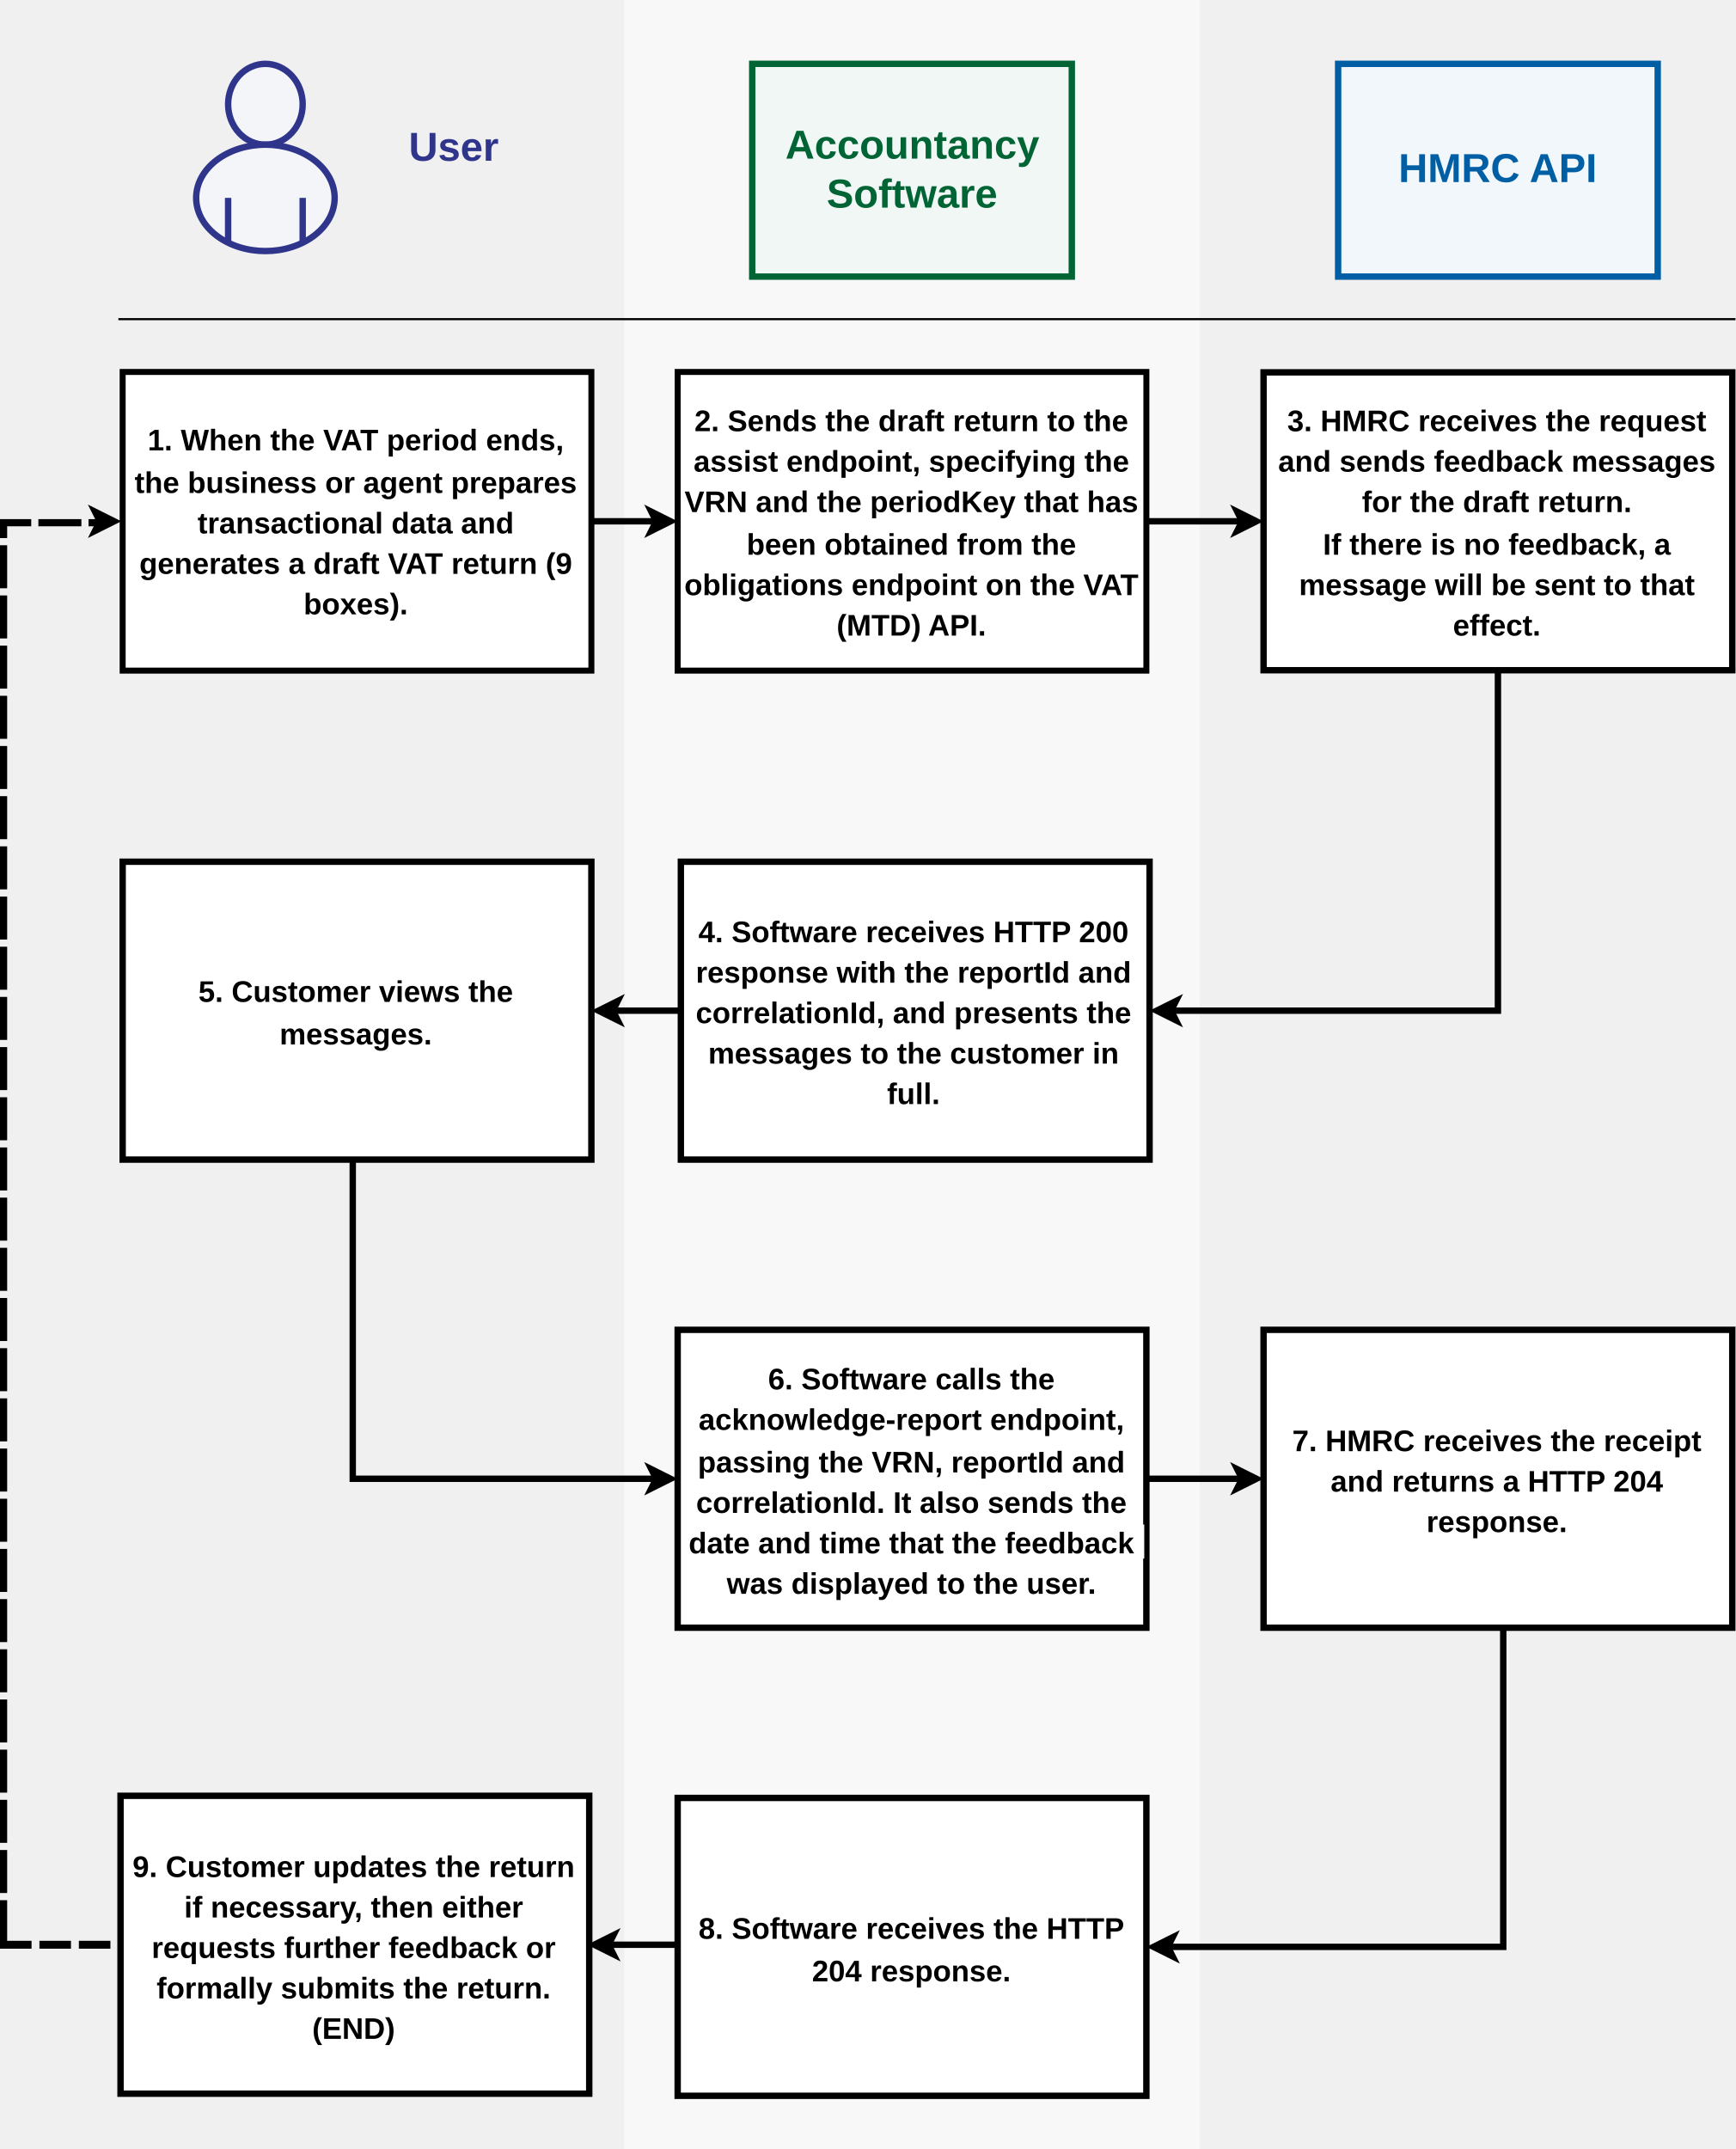
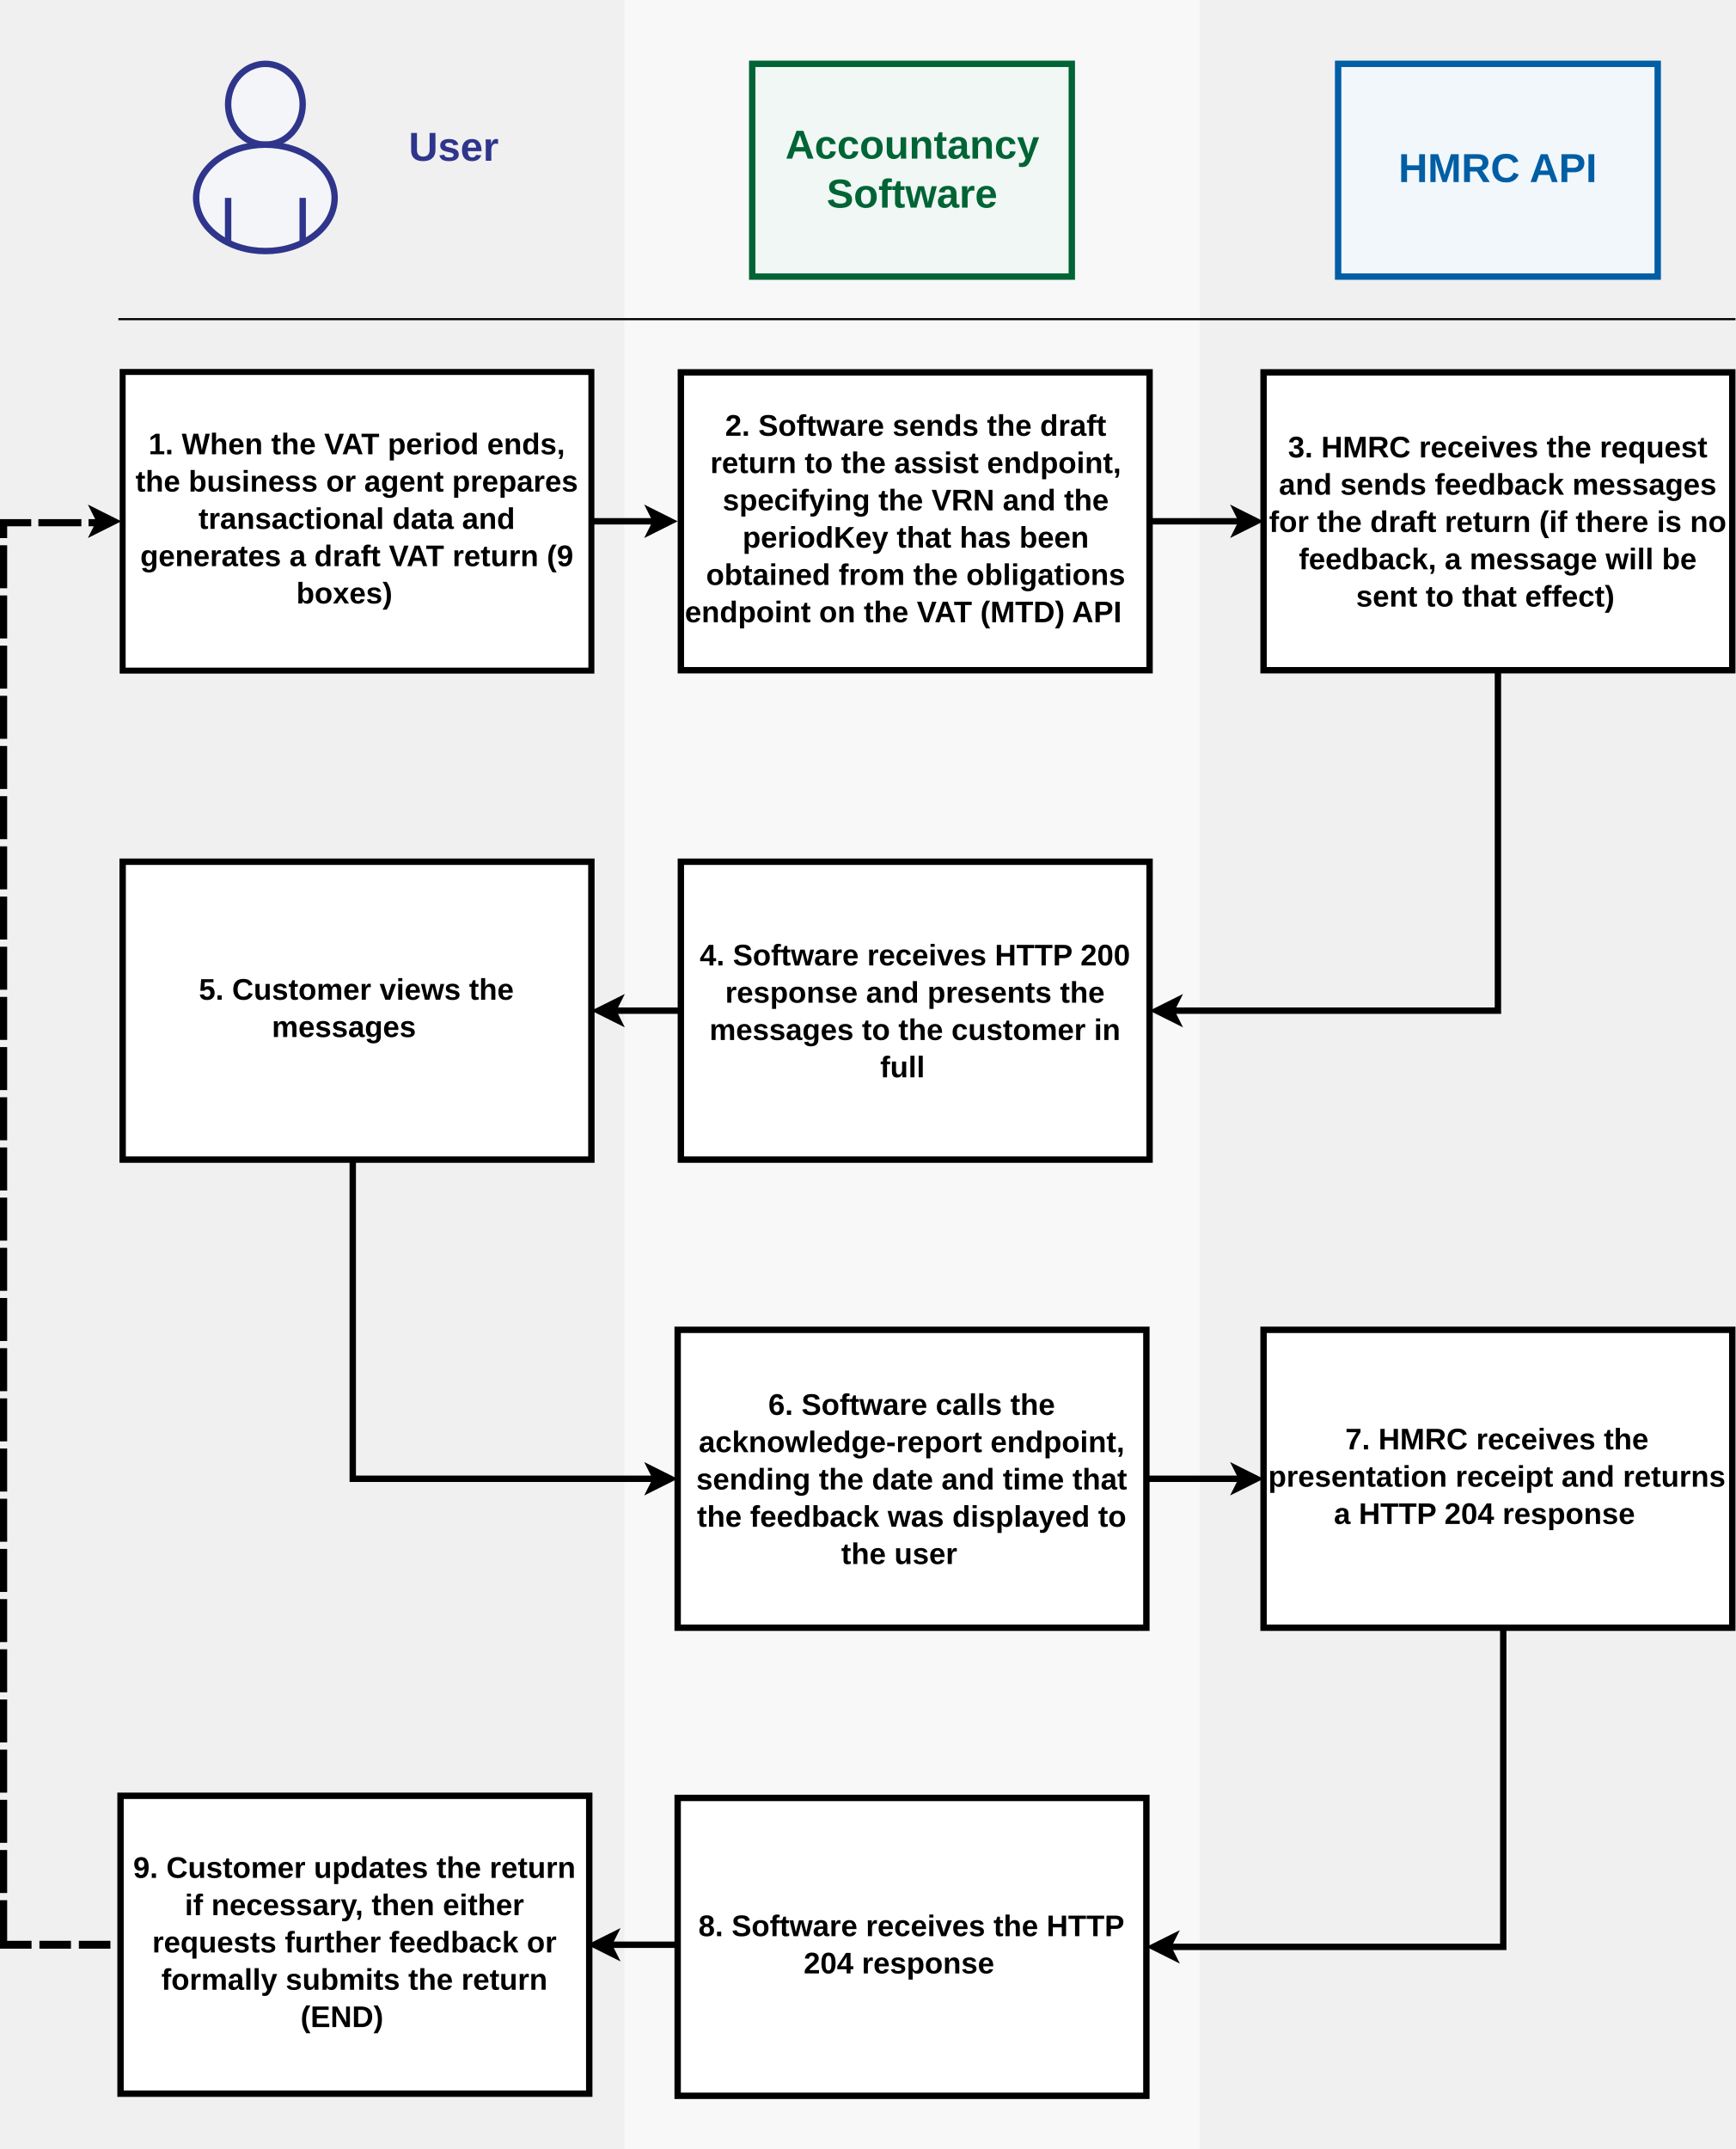
<svg xmlns="http://www.w3.org/2000/svg" version="1.1" id="svg1" width="775.806" height="960.45" viewBox="0 0 775.806 960.45">
  <defs id="defs1" />
  <path id="path1" d="M 279.124,0 H 536.276 V 960.45 H 279.124 Z" style="fill:#f8f8f8;stroke-width:0.952" />
  <path id="path2" d="M 336.269,28.528 H 479.131 V 123.622 H 336.269 Z" style="fill:#f1f7f5;stroke:#006435;stroke-width:2.855;stroke-miterlimit:10" />
  <text id="text2" xml:space="preserve" x="351.075" y="70.9" style="font-size:11.42px;stroke-width:0.952">
    <tspan id="tspan2" style="font-weight:700;font-size:18.082px;font-family:Arial;fill:#006435" x="351.075" y="70.9">Accountancy</tspan>
  </text>
  <text id="text3" xml:space="preserve" x="369.528" y="92.788" style="font-size:11.42px;stroke-width:0.952">
    <tspan id="tspan3" style="font-weight:700;font-size:18.082px;font-family:Arial;fill:#006435" x="369.528" y="92.788">Software</tspan>
  </text>
  <path id="path3" d="M 598.183,28.528 H 741.044 V 123.622 H 598.183 Z" style="fill:#f1f7fa;stroke:#005ea5;stroke-width:2.855;stroke-miterlimit:10" />
  <text id="text4" xml:space="preserve" x="625.173" y="81.368" style="font-size:11.42px;stroke-width:0.952">
    <tspan id="tspan4" style="font-weight:700;font-size:18.082px;font-family:Arial;fill:#005ea5" x="625.173" dx="0 0 0 0 0 -0.671" y="81.368">HMRC API</tspan>
  </text>
  <path id="path4" d="M 52.92,142.641 H 775.806" style="fill:none;stroke:#000000;stroke-width:0.939;stroke-miterlimit:10" />
  <path id="path5" d="m 512.465,232.98 h 42.763" style="fill:none;stroke:#000000;stroke-width:2.855;stroke-miterlimit:10" />
  <path id="path6" d="m 561.658,232.98 -8.572,4.279 2.143,-4.279 -2.143,-4.279 z" style="fill:#000000;stroke:#000000;stroke-width:2.855;stroke-miterlimit:10" />
-   <path id="path7" d="M 302.935,166.239 H 512.465 V 299.721 H 302.935 Z" style="fill:#ffffff;stroke:#000000;stroke-width:2.674;stroke-miterlimit:10" />
-   <path id="path8" d="M 310.554,180.203 H 508.656 V 195.418 H 310.554 Z" style="fill:#ffffff;stroke-width:0.952" />
-   <text id="text8" xml:space="preserve" x="310.429" y="192.714" style="font-size:11.42px;stroke-width:0.952">
-     <tspan id="tspan8" style="font-weight:700;font-size:13.323px;font-family:Arial;fill:#000000" x="310.429" y="192.714">2. Sends the draft return to the </tspan>
-   </text>
-   <text id="text9" xml:space="preserve" x="310.057" y="210.796" style="font-size:11.42px;stroke-width:0.952">
-     <tspan id="tspan9" style="font-weight:700;font-size:13.323px;font-family:Arial;fill:#000000" x="310.057" y="210.796">assist </tspan>
-   </text>
-   <text id="text10" xml:space="preserve" x="351.544" y="210.796" style="font-size:11.42px;stroke-width:0.952">
-     <tspan id="tspan10" style="font-weight:700;font-size:13.323px;font-family:Arial;fill:#000000" x="351.544" y="210.796">endpoint, specifying the</tspan>
-   </text>
-   <text id="text11" xml:space="preserve" x="504.779" y="210.796" style="font-size:11.42px;stroke-width:0.952">
-     <tspan id="tspan11" style="font-weight:700;font-size:13.323px;font-family:Arial;fill:#000000" x="504.779" y="210.796"> </tspan>
-   </text>
-   <text id="text12" xml:space="preserve" x="305.998" y="228.878" style="font-size:11.42px;stroke-width:0.952">
-     <tspan id="tspan12" style="font-weight:700;font-size:13.323px;font-family:Arial;fill:#000000" x="305.998" y="228.878">VRN and the periodKey that has</tspan>
-   </text>
-   <text id="text13" xml:space="preserve" x="508.853" y="228.878" style="font-size:11.42px;stroke-width:0.952">
-     <tspan id="tspan13" style="font-weight:700;font-size:13.323px;font-family:Arial;fill:#000000" x="508.853" y="228.878"> </tspan>
-   </text>
-   <text id="text14" xml:space="preserve" x="333.76" y="247.912" style="font-size:11.42px;stroke-width:0.952">
-     <tspan id="tspan14" style="font-weight:700;font-size:13.323px;font-family:Arial;fill:#000000" x="333.76" y="247.912">been obtained from the</tspan>
-   </text>
-   <text id="text15" xml:space="preserve" x="481.076" y="247.912" style="font-size:11.42px;stroke-width:0.952">
-     <tspan id="tspan15" style="font-weight:700;font-size:13.323px;font-family:Arial;fill:#000000" x="481.076" y="247.912"> </tspan>
-   </text>
-   <text id="text16" xml:space="preserve" x="305.908" y="265.993" style="font-size:11.42px;stroke-width:0.952">
-     <tspan id="tspan16" style="font-weight:700;font-size:13.323px;font-family:Arial;fill:#000000" x="305.908" dx="0 0 0 0 0 0 0 0 0 0 0 0 0 0 0 0 0 0 0 0 0 0 0 0 0 0 0 0 0 -0.989 -0.989" y="265.993">obligations endpoint on the VAT</tspan>
-   </text>
-   <text id="text17" xml:space="preserve" x="508.943" y="265.993" style="font-size:11.42px;stroke-width:0.952">
-     <tspan id="tspan17" style="font-weight:700;font-size:13.323px;font-family:Arial;fill:#000000" x="508.943" y="265.993"> </tspan>
-   </text>
-   <text id="text18" xml:space="preserve" x="373.998" y="284.075" style="font-size:11.42px;stroke-width:0.952">
-     <tspan id="tspan18" style="font-weight:700;font-size:13.323px;font-family:Arial;fill:#000000" x="373.998" dx="0 0 0 0 0 0 -0.494" y="284.075">(MTD) API</tspan>
-   </text>
-   <path id="path18" d="m 437.225,271.494 h 3.81 v 15.215 h -3.81 z" style="fill:#ffffff;stroke-width:0.952" />
-   <text id="text19" xml:space="preserve" x="437.15" y="284.075" style="font-size:11.42px;stroke-width:0.952">
-     <tspan id="tspan19" style="font-weight:700;font-size:13.323px;font-family:Arial;fill:#000000" x="437.15" y="284.075">.</tspan>
-   </text>
  <text id="text20" xml:space="preserve" x="182.711" y="71.852" style="font-size:11.42px;stroke-width:0.952">
    <tspan id="tspan20" style="font-weight:700;font-size:18.082px;font-family:Arial;fill:#2e358b" x="182.711" y="71.852">User</tspan>
  </text>
  <path id="path20" d="m 135.31,46.596 c 0,1.186 -0.107,2.361 -0.32,3.525 -0.213,1.164 -0.53,2.293 -0.948,3.389 -0.419,1.096 -0.932,2.137 -1.54,3.124 -0.608,0.986 -1.299,1.899 -2.073,2.738 -0.774,0.839 -1.616,1.588 -2.526,2.247 -0.91,0.659 -1.87,1.216 -2.882,1.67 -1.011,0.454 -2.053,0.797 -3.127,1.028 -1.073,0.231 -2.157,0.347 -3.252,0.347 -1.094,-1.9e-5 -2.178,-0.116 -3.252,-0.347 -1.073,-0.231 -2.116,-0.574 -3.127,-1.028 -1.011,-0.454 -1.972,-1.011 -2.882,-1.67 -0.91,-0.659 -1.752,-1.408 -2.526,-2.247 -0.774,-0.839 -1.465,-1.752 -2.073,-2.738 -0.608,-0.986 -1.121,-2.028 -1.54,-3.124 -0.419,-1.096 -0.735,-2.226 -0.948,-3.389 -0.213,-1.164 -0.32,-2.338 -0.32,-3.525 0,-1.186 0.107,-2.361 0.32,-3.525 0.214,-1.164 0.53,-2.293 0.948,-3.389 0.419,-1.096 0.932,-2.137 1.54,-3.124 0.608,-0.986 1.299,-1.899 2.073,-2.738 0.774,-0.839 1.616,-1.588 2.526,-2.247 0.91,-0.659 1.87,-1.216 2.882,-1.67 1.011,-0.454 2.053,-0.797 3.127,-1.028 1.073,-0.231 2.157,-0.347 3.252,-0.347 1.094,0 2.178,0.116 3.252,0.347 1.073,0.231 2.116,0.574 3.127,1.028 1.011,0.454 1.972,1.011 2.882,1.67 0.91,0.659 1.752,1.408 2.526,2.247 0.774,0.839 1.465,1.752 2.073,2.738 0.608,0.986 1.121,2.028 1.54,3.124 0.419,1.096 0.735,2.226 0.948,3.389 0.214,1.164 0.32,2.339 0.32,3.525 z" style="fill:#f4f5f9;stroke:#2e358b;stroke-width:2.855;stroke-miterlimit:10" />
  <path id="path21" d="m 149.596,88.437 c 0,0.779 -0.05,1.555 -0.149,2.33 -0.099,0.775 -0.248,1.544 -0.446,2.308 -0.198,0.764 -0.444,1.518 -0.738,2.263 -0.294,0.745 -0.635,1.477 -1.023,2.197 -0.388,0.719 -0.821,1.422 -1.299,2.109 -0.478,0.687 -0.998,1.354 -1.562,2.001 -0.563,0.647 -1.166,1.272 -1.81,1.874 -0.643,0.602 -1.323,1.178 -2.04,1.729 -0.717,0.551 -1.467,1.073 -2.251,1.567 -0.784,0.494 -1.597,0.957 -2.44,1.39 -0.843,0.433 -1.711,0.832 -2.605,1.199 -0.894,0.367 -1.809,0.7 -2.746,0.997 -0.937,0.298 -1.89,0.56 -2.86,0.786 -0.97,0.226 -1.952,0.415 -2.947,0.567 -0.994,0.152 -1.996,0.266 -3.005,0.342 -1.009,0.076 -2.02,0.114 -3.034,0.114 -1.014,0 -2.025,-0.038 -3.034,-0.114 -1.009,-0.076 -2.01,-0.19 -3.005,-0.342 -0.994,-0.152 -1.976,-0.341 -2.947,-0.567 -0.97,-0.226 -1.923,-0.488 -2.86,-0.786 -0.937,-0.298 -1.852,-0.63 -2.746,-0.997 -0.894,-0.367 -1.763,-0.767 -2.605,-1.199 -0.843,-0.433 -1.656,-0.896 -2.44,-1.39 -0.784,-0.494 -1.534,-1.016 -2.251,-1.567 -0.717,-0.551 -1.397,-1.127 -2.04,-1.729 -0.643,-0.602 -1.246,-1.226 -1.81,-1.874 -0.563,-0.647 -1.084,-1.314 -1.562,-2.001 -0.478,-0.687 -0.911,-1.39 -1.299,-2.109 -0.388,-0.719 -0.729,-1.452 -1.023,-2.197 -0.294,-0.745 -0.54,-1.499 -0.738,-2.263 -0.198,-0.764 -0.346,-1.533 -0.446,-2.308 -0.099,-0.775 -0.149,-1.552 -0.149,-2.33 0,-0.779 0.05,-1.555 0.149,-2.33 0.099,-0.775 0.248,-1.544 0.446,-2.308 0.198,-0.764 0.444,-1.518 0.738,-2.263 0.294,-0.745 0.635,-1.477 1.023,-2.197 0.388,-0.719 0.821,-1.422 1.299,-2.109 0.478,-0.687 0.998,-1.354 1.562,-2.001 0.563,-0.647 1.166,-1.272 1.81,-1.874 0.643,-0.602 1.323,-1.178 2.04,-1.729 0.717,-0.551 1.467,-1.073 2.251,-1.567 0.784,-0.494 1.597,-0.957 2.44,-1.39 0.843,-0.433 1.711,-0.832 2.605,-1.199 0.894,-0.367 1.809,-0.7 2.746,-0.998 0.937,-0.298 1.89,-0.56 2.86,-0.786 0.97,-0.226 1.952,-0.415 2.947,-0.567 0.994,-0.152 1.996,-0.266 3.005,-0.342 1.009,-0.076 2.02,-0.114 3.034,-0.114 1.014,1.9e-5 2.025,0.038 3.034,0.114 1.009,0.076 2.01,0.19 3.005,0.342 0.994,0.152 1.976,0.341 2.947,0.567 0.97,0.226 1.923,0.488 2.86,0.786 0.937,0.298 1.852,0.63 2.746,0.998 0.894,0.367 1.763,0.767 2.605,1.199 0.843,0.433 1.656,0.896 2.44,1.39 0.784,0.494 1.534,1.016 2.251,1.567 0.717,0.551 1.397,1.127 2.04,1.729 0.643,0.602 1.246,1.227 1.81,1.874 0.563,0.647 1.084,1.314 1.562,2.001 0.478,0.687 0.911,1.39 1.299,2.109 0.388,0.719 0.729,1.452 1.023,2.197 0.294,0.745 0.54,1.499 0.738,2.263 0.198,0.764 0.346,1.533 0.446,2.308 0.099,0.775 0.149,1.552 0.149,2.33 z" style="fill:#f4f5f9;stroke:#2e358b;stroke-width:2.855;stroke-miterlimit:10" />
  <path id="path22" d="m 101.976,88.437 v 19.97" style="fill:none;stroke:#2e358b;stroke-width:2.855;stroke-miterlimit:10" />
  <path id="path23" d="m 135.31,88.437 v 19.97" style="fill:none;stroke:#2e358b;stroke-width:2.855;stroke-miterlimit:10" />
  <path id="path24" d="M 304.363,451.697 H 273.981" style="fill:none;stroke:#000000;stroke-width:2.855;stroke-miterlimit:10" />
  <path id="path25" d="m 267.553,451.697 8.572,-4.279 -2.143,4.279 2.143,4.279 z" style="fill:#000000;stroke:#000000;stroke-width:2.855;stroke-miterlimit:10" />
  <path id="path26" d="M 304.363,385.131 H 513.894 V 518.263 H 304.363 Z" style="fill:#ffffff;stroke:#000000;stroke-width:2.855;stroke-miterlimit:10" />
-   <path id="path27" d="m 312.459,407.478 h 196.197 v 16.166 h -196.197 z" style="fill:#ffffff;stroke-width:0.952" />
-   <text id="text27" xml:space="preserve" x="312.213" y="421.117" style="font-size:11.42px;stroke-width:0.952">
-     <tspan id="tspan27" style="font-weight:700;font-size:13.323px;font-family:Arial;fill:#000000" x="312.213" dx="0 0 0 0 0 0 0 0 0 0 0 0 0 0 0 0 0 0 0 0 0 0 0 0 0 -0.241" y="421.117">4. Software receives HTTP 200</tspan>
-   </text>
-   <text id="text28" xml:space="preserve" x="504.526" y="421.117" style="font-size:11.42px;stroke-width:0.952">
-     <tspan id="tspan28" style="font-weight:700;font-size:13.323px;font-family:Arial;fill:#000000" x="504.526" y="421.117"> </tspan>
-   </text>
-   <path id="path28" d="M 311.506,425.546 H 509.608 V 441.712 H 311.506 Z" style="fill:#ffffff;stroke-width:0.952" />
-   <text id="text29" xml:space="preserve" x="311.024" y="439.199" style="font-size:11.42px;stroke-width:0.952">
-     <tspan id="tspan29" style="font-weight:700;font-size:13.323px;font-family:Arial;fill:#000000" x="311.024" y="439.199">response with the reportId and</tspan>
-   </text>
-   <text id="text30" xml:space="preserve" x="505.731" y="439.199" style="font-size:11.42px;stroke-width:0.952">
-     <tspan id="tspan30" style="font-weight:700;font-size:13.323px;font-family:Arial;fill:#000000" x="505.731" y="439.199"> </tspan>
-   </text>
-   <path id="path30" d="M 311.506,443.614 H 509.608 v 16.166 H 311.506 Z" style="fill:#ffffff;stroke-width:0.952" />
-   <text id="text31" xml:space="preserve" x="311.009" y="457.28" style="font-size:11.42px;stroke-width:0.952">
-     <tspan id="tspan31" style="font-weight:700;font-size:13.323px;font-family:Arial;fill:#000000" x="311.009" y="457.28">correlationId, and presents the</tspan>
-   </text>
-   <text id="text32" xml:space="preserve" x="505.731" y="457.28" style="font-size:11.42px;stroke-width:0.952">
-     <tspan id="tspan32" style="font-weight:700;font-size:13.323px;font-family:Arial;fill:#000000" x="505.731" y="457.28"> </tspan>
-   </text>
-   <path id="path32" d="m 317.221,461.682 h 186.673 v 16.166 H 317.221 Z" style="fill:#ffffff;stroke-width:0.952" />
-   <text id="text33" xml:space="preserve" x="316.555" y="475.362" style="font-size:11.42px;stroke-width:0.952">
-     <tspan id="tspan33" style="font-weight:700;font-size:13.323px;font-family:Arial;fill:#000000" x="316.555" y="475.362">messages to the customer in</tspan>
-   </text>
-   <text id="text34" xml:space="preserve" x="500.184" y="475.362" style="font-size:11.42px;stroke-width:0.952">
-     <tspan id="tspan34" style="font-weight:700;font-size:13.323px;font-family:Arial;fill:#000000" x="500.184" y="475.362"> </tspan>
-   </text>
-   <path id="path34" d="m 397.224,479.75 h 22.858 v 16.166 h -22.858 z" style="fill:#ffffff;stroke-width:0.952" />
-   <text id="text35" xml:space="preserve" x="396.526" y="493.444" style="font-size:11.42px;stroke-width:0.952">
-     <tspan id="tspan35" style="font-weight:700;font-size:13.323px;font-family:Arial;fill:#000000" x="396.526" y="493.444">full.</tspan>
-   </text>
  <path id="path35" d="m 669.614,299.546 v 152.15 h -146.1" style="fill:none;stroke:#000000;stroke-width:2.855;stroke-miterlimit:10" />
  <path id="path36" d="m 517.085,451.697 8.572,-4.279 -2.143,4.279 2.143,4.279 z" style="fill:#000000;stroke:#000000;stroke-width:2.855;stroke-miterlimit:10" />
  <path id="path37" d="M 564.848,166.415 H 774.379 V 299.546 H 564.848 Z" style="fill:#ffffff;stroke:#000000;stroke-width:2.855;stroke-miterlimit:10" />
-   <text id="text37" xml:space="preserve" x="575.456" y="192.714" style="font-size:11.42px;stroke-width:0.952">
-     <tspan id="tspan37" style="font-weight:700;font-size:13.323px;font-family:Arial;fill:#000000" x="575.456" y="192.714">3. HMRC receives the request</tspan>
-   </text>
-   <text id="text38" xml:space="preserve" x="571.381" y="210.796" style="font-size:11.42px;stroke-width:0.952">
-     <tspan id="tspan38" style="font-weight:700;font-size:13.323px;font-family:Arial;fill:#000000" x="571.381" y="210.796">and sends feedback messages</tspan>
-   </text>
-   <text id="text39" xml:space="preserve" x="608.809" y="228.878" style="font-size:11.42px;stroke-width:0.952">
-     <tspan id="tspan39" style="font-weight:700;font-size:13.323px;font-family:Arial;fill:#000000" x="608.809" y="228.878">for the draft return.</tspan>
-   </text>
-   <text id="text40" xml:space="preserve" x="591.382" y="247.912" style="font-size:11.42px;stroke-width:0.952">
-     <tspan id="tspan40" style="font-weight:700;font-size:13.323px;font-family:Arial;fill:#000000" x="591.382" y="247.912">If there is no feedback, a</tspan>
-   </text>
-   <text id="text41" xml:space="preserve" x="580.66" y="265.993" style="font-size:11.42px;stroke-width:0.952">
-     <tspan id="tspan41" style="font-weight:700;font-size:13.323px;font-family:Arial;fill:#000000" x="580.66" y="265.993">message will be sent to that</tspan>
-   </text>
-   <text id="text42" xml:space="preserve" x="649.508" y="284.075" style="font-size:11.42px;stroke-width:0.952">
-     <tspan id="tspan42" style="font-weight:700;font-size:13.323px;font-family:Arial;fill:#000000" x="649.508" y="284.075">effect.</tspan>
-   </text>
  <path id="path42" d="M 157.692,518.263 V 660.904 H 293.315" style="fill:none;stroke:#000000;stroke-width:2.855;stroke-miterlimit:10" />
  <path id="path43" d="m 299.744,660.904 -8.572,4.279 2.143,-4.279 -2.143,-4.279 z" style="fill:#000000;stroke:#000000;stroke-width:2.855;stroke-miterlimit:10" />
  <path id="path44" d="M 54.831,385.131 H 264.362 V 518.263 H 54.831 Z" style="fill:#ffffff;stroke:#000000;stroke-width:2.855;stroke-miterlimit:10" />
-   <text id="text44" xml:space="preserve" x="88.688" y="447.764" style="font-size:11.42px;stroke-width:0.952">
-     <tspan id="tspan44" style="font-weight:700;font-size:13.323px;font-family:Arial;fill:#000000" x="88.688" y="447.764">5. Customer views the</tspan>
-   </text>
-   <text id="text45" xml:space="preserve" x="124.956" y="466.797" style="font-size:11.42px;stroke-width:0.952">
-     <tspan id="tspan45" style="font-weight:700;font-size:13.323px;font-family:Arial;fill:#000000" x="124.956" y="466.797">messages.</tspan>
-   </text>
  <path id="path45" d="m 512.465,660.904 h 42.763" style="fill:none;stroke:#000000;stroke-width:2.855;stroke-miterlimit:10" />
  <path id="path46" d="m 561.658,660.904 -8.572,4.279 2.143,-4.279 -2.143,-4.279 z" style="fill:#000000;stroke:#000000;stroke-width:2.855;stroke-miterlimit:10" />
  <path id="path47" d="M 302.935,594.338 H 512.465 V 727.47 H 302.935 Z" style="fill:#ffffff;stroke:#000000;stroke-width:2.855;stroke-miterlimit:10" />
-   <text id="text47" xml:space="preserve" x="343.366" y="620.969" style="font-size:11.42px;stroke-width:0.952">
-     <tspan id="tspan47" style="font-weight:700;font-size:13.323px;font-family:Arial;fill:#000000" x="343.366" y="620.969">6. Software </tspan>
-   </text>
-   <path id="path48" d="m 418.177,608.126 h 57.145 v 15.215 h -57.145 z" style="fill:#ffffff;stroke-width:0.952" />
-   <text id="text48" xml:space="preserve" x="418.162" y="620.969" style="font-size:11.42px;stroke-width:0.952">
-     <tspan id="tspan48" style="font-weight:700;font-size:13.323px;font-family:Arial;fill:#000000" x="418.162" y="620.969">calls the</tspan>
-   </text>
-   <text id="text49" xml:space="preserve" x="471.485" y="620.969" style="font-size:11.42px;stroke-width:0.952">
-     <tspan id="tspan49" style="font-weight:700;font-size:13.323px;font-family:Arial;fill:#000000" x="471.485" y="620.969"> </tspan>
-   </text>
-   <path id="path49" d="m 312.459,626.194 h 7.619 v 15.215 h -7.619 z" style="fill:#ffffff;stroke-width:0.952" />
-   <text id="text50" xml:space="preserve" x="312.288" y="639.051" style="font-size:11.42px;stroke-width:0.952">
-     <tspan id="tspan50" style="font-weight:700;font-size:13.323px;font-family:Arial;fill:#000000" x="312.288" y="639.051">a</tspan>
-   </text>
-   <text id="text51" xml:space="preserve" x="319.708" y="639.051" style="font-size:11.42px;stroke-width:0.952">
-     <tspan id="tspan51" style="font-weight:700;font-size:13.323px;font-family:Arial;fill:#000000" x="319.708" y="639.051">cknowledge-report</tspan>
-   </text>
-   <text id="text52" xml:space="preserve" x="438.905" y="639.051" style="font-size:11.42px;stroke-width:0.952">
-     <tspan id="tspan52" style="font-weight:700;font-size:13.323px;font-family:Arial;fill:#000000" x="438.905" y="639.051"> endpoint,</tspan>
-   </text>
-   <text id="text53" xml:space="preserve" x="502.563" y="639.051" style="font-size:11.42px;stroke-width:0.952">
-     <tspan id="tspan53" style="font-weight:700;font-size:13.323px;font-family:Arial;fill:#000000" x="502.563" y="639.051"> </tspan>
-   </text>
-   <text id="text54" xml:space="preserve" x="311.916" y="658.084" style="font-size:11.42px;stroke-width:0.952">
-     <tspan id="tspan54" style="font-weight:700;font-size:13.323px;font-family:Arial;fill:#000000" x="311.916" y="658.084">passing the </tspan>
-   </text>
-   <path id="path54" d="m 389.604,645.213 h 117.147 v 15.215 H 389.604 Z" style="fill:#ffffff;stroke-width:0.952" />
-   <text id="text55" xml:space="preserve" x="389.656" y="658.084" style="font-size:11.42px;stroke-width:0.952">
-     <tspan id="tspan55" style="font-weight:700;font-size:13.323px;font-family:Arial;fill:#000000" x="389.656" y="658.084">VRN, reportId and</tspan>
-   </text>
-   <text id="text56" xml:space="preserve" x="502.92" y="658.084" style="font-size:11.42px;stroke-width:0.952">
-     <tspan id="tspan56" style="font-weight:700;font-size:13.323px;font-family:Arial;fill:#000000" x="502.92" y="658.084"> </tspan>
-   </text>
-   <path id="path56" d="M 311.506,663.281 H 507.703 V 678.496 H 311.506 Z" style="fill:#ffffff;stroke-width:0.952" />
-   <text id="text57" xml:space="preserve" x="311.172" y="676.166" style="font-size:11.42px;stroke-width:0.952">
-     <tspan id="tspan57" style="font-weight:700;font-size:13.323px;font-family:Arial;fill:#000000" x="311.172" y="676.166">correlationId. It also sends the</tspan>
-   </text>
-   <text id="text58" xml:space="preserve" x="503.679" y="676.166" style="font-size:11.42px;stroke-width:0.952">
-     <tspan id="tspan58" style="font-weight:700;font-size:13.323px;font-family:Arial;fill:#000000" x="503.679" y="676.166"> </tspan>
-   </text>
-   <path id="path58" d="m 307.697,681.349 h 203.816 v 15.215 H 307.697 Z" style="fill:#ffffff;stroke-width:0.952" />
-   <text id="text59" xml:space="preserve" x="307.841" y="694.248" style="font-size:11.42px;stroke-width:0.952">
-     <tspan id="tspan59" style="font-weight:700;font-size:13.323px;font-family:Arial;fill:#000000" x="307.841" y="694.248">date and time that the feedback</tspan>
-   </text>
-   <text id="text60" xml:space="preserve" x="507.009" y="694.248" style="font-size:11.42px;stroke-width:0.952">
-     <tspan id="tspan60" style="font-weight:700;font-size:13.323px;font-family:Arial;fill:#000000" x="507.009" y="694.248"> </tspan>
-   </text>
-   <path id="path60" d="m 324.84,699.417 h 165.72 v 15.215 H 324.84 Z" style="fill:#ffffff;stroke-width:0.952" />
-   <text id="text61" xml:space="preserve" x="324.853" y="712.33" style="font-size:11.42px;stroke-width:0.952">
-     <tspan id="tspan61" style="font-weight:700;font-size:13.323px;font-family:Arial;fill:#000000" x="324.853" dx="0 0 0 0 0 0 0 0 0 0 0 0 0 0 0 0 0 0 0 0 0 0 0 0 0 -0.735" y="712.33">was displayed to the user.</tspan>
-   </text>
  <path id="path61" d="M 671.995,727.47 V 870.111 H 522.085" style="fill:none;stroke:#000000;stroke-width:2.855;stroke-miterlimit:10" />
  <path id="path62" d="m 515.656,870.111 8.572,-4.279 -2.143,4.279 2.143,4.279 z" style="fill:#000000;stroke:#000000;stroke-width:2.855;stroke-miterlimit:10" />
  <path id="path63" d="M 564.848,594.338 H 774.379 V 727.47 H 564.848 Z" style="fill:#ffffff;stroke:#000000;stroke-width:2.855;stroke-miterlimit:10" />
-   <text id="text63" xml:space="preserve" x="577.671" y="648.567" style="font-size:11.42px;stroke-width:0.952">
-     <tspan id="tspan63" style="font-weight:700;font-size:13.323px;font-family:Arial;fill:#000000" x="577.671" y="648.567">7. HMRC receives the receipt</tspan>
-   </text>
-   <text id="text64" xml:space="preserve" x="594.831" y="666.649" style="font-size:11.42px;stroke-width:0.952">
-     <tspan id="tspan64" style="font-weight:700;font-size:13.323px;font-family:Arial;fill:#000000" x="594.831" dx="0 0 0 0 0 0 0 0 0 0 0 0 0 0 0 0 0 0 -0.241" y="666.649">and returns a HTTP 204</tspan>
-   </text>
-   <text id="text65" xml:space="preserve" x="637.657" y="684.731" style="font-size:11.42px;stroke-width:0.952">
-     <tspan id="tspan65" style="font-weight:700;font-size:13.323px;font-family:Arial;fill:#000000" x="637.657" y="684.731">response.</tspan>
-   </text>
  <path id="path65" d="M 302.935,803.545 H 512.465 V 936.676 H 302.935 Z" style="fill:#ffffff;stroke:#000000;stroke-width:2.855;stroke-miterlimit:10" />
-   <text id="text66" xml:space="preserve" x="312.273" y="866.501" style="font-size:11.42px;stroke-width:0.952">
-     <tspan id="tspan66" style="font-weight:700;font-size:13.323px;font-family:Arial;fill:#000000" x="312.273" y="866.501">8. Software receives the HTTP</tspan>
-   </text>
-   <text id="text67" xml:space="preserve" x="362.979" y="885.535" style="font-size:11.42px;stroke-width:0.952">
-     <tspan id="tspan67" style="font-weight:700;font-size:13.323px;font-family:Arial;fill:#000000" x="362.979" y="885.535">204 response.</tspan>
-   </text>
  <path id="path67" d="m 264.362,232.98 h 20.001 8.953" style="fill:none;stroke:#000000;stroke-width:2.855;stroke-miterlimit:10" />
  <path id="path68" d="m 299.744,232.98 -8.572,4.279 2.143,-4.279 -2.143,-4.279 z" style="fill:#000000;stroke:#000000;stroke-width:2.855;stroke-miterlimit:10" />
-   <path id="path69" d="M 54.831,166.239 H 264.362 V 299.721 H 54.831 Z" style="fill:#ffffff;stroke:#000000;stroke-width:2.674;stroke-miterlimit:10" />
-   <path id="path70" d="m 65.784,188.762 h 15.239 v 15.215 H 65.784 Z" style="fill:#ffffff;stroke-width:0.952" />
-   <text id="text70" xml:space="preserve" x="65.997" y="201.28" style="font-size:11.42px;stroke-width:0.952">
-     <tspan id="tspan70" style="font-weight:700;font-size:13.323px;font-family:Arial;fill:#000000" x="65.997" y="201.28">1. </tspan>
-   </text>
-   <text id="text71" xml:space="preserve" x="80.822" y="201.28" style="font-size:11.42px;stroke-width:0.952">
-     <tspan id="tspan71" style="font-weight:700;font-size:13.323px;font-family:Arial;fill:#000000" x="80.822" dx="0 0 0 0 0 0 0 0 0 0 -0.989 -0.989" y="201.28">When the VAT period ends,</tspan>
-   </text>
-   <text id="text72" xml:space="preserve" x="252.064" y="201.28" style="font-size:11.42px;stroke-width:0.952">
-     <tspan id="tspan72" style="font-weight:700;font-size:13.323px;font-family:Arial;fill:#000000" x="252.064" y="201.28"> </tspan>
-   </text>
-   <text id="text73" xml:space="preserve" x="60.183" y="220.313" style="font-size:11.42px;stroke-width:0.952">
-     <tspan id="tspan73" style="font-weight:700;font-size:13.323px;font-family:Arial;fill:#000000" x="60.183" y="220.313">the business or agent prepares</tspan>
-   </text>
-   <text id="text74" xml:space="preserve" x="257.878" y="220.313" style="font-size:11.42px;stroke-width:0.952">
-     <tspan id="tspan74" style="font-weight:700;font-size:13.323px;font-family:Arial;fill:#000000" x="257.878" y="220.313"> </tspan>
-   </text>
-   <text id="text75" xml:space="preserve" x="88.331" y="238.395" style="font-size:11.42px;stroke-width:0.952">
-     <tspan id="tspan75" style="font-weight:700;font-size:13.323px;font-family:Arial;fill:#000000" x="88.331" y="238.395">transactional data and</tspan>
-   </text>
-   <text id="text76" xml:space="preserve" x="229.744" y="238.395" style="font-size:11.42px;stroke-width:0.952">
-     <tspan id="tspan76" style="font-weight:700;font-size:13.323px;font-family:Arial;fill:#000000" x="229.744" y="238.395"> </tspan>
-   </text>
-   <text id="text77" xml:space="preserve" x="62.294" y="256.477" style="font-size:11.42px;stroke-width:0.952">
-     <tspan id="tspan77" style="font-weight:700;font-size:13.323px;font-family:Arial;fill:#000000" x="62.294" dx="0 0 0 0 0 0 0 0 0 0 0 0 0 0 0 0 0 0 0 -0.989 -0.989" y="256.477">generates a draft VAT return (9</tspan>
-   </text>
-   <text id="text78" xml:space="preserve" x="255.782" y="256.477" style="font-size:11.42px;stroke-width:0.952">
-     <tspan id="tspan78" style="font-weight:700;font-size:13.323px;font-family:Arial;fill:#000000" x="255.782" y="256.477"> </tspan>
-   </text>
-   <text id="text79" xml:space="preserve" x="135.707" y="274.559" style="font-size:11.42px;stroke-width:0.952">
-     <tspan id="tspan79" style="font-weight:700;font-size:13.323px;font-family:Arial;fill:#000000" x="135.707" y="274.559">boxes).</tspan>
-   </text>
  <path id="path79" d="M 302.458,869.16 H 272.077" style="fill:none;stroke:#000000;stroke-width:2.855;stroke-miterlimit:10" />
  <path id="path80" d="m 265.648,869.16 8.572,-4.279 -2.143,4.279 2.143,4.279 z" style="fill:#000000;stroke:#000000;stroke-width:2.855;stroke-miterlimit:10" />
  <path id="path81" d="M 53.879,802.594 H 263.41 v 133.132 H 53.879 Z" style="fill:#ffffff;stroke:#000000;stroke-width:2.855;stroke-miterlimit:10" />
-   <path id="path82" d="M 59.117,824.941 H 261.029 v 16.166 H 59.117 Z" style="fill:#ffffff;stroke-width:0.952" />
-   <text id="text82" xml:space="preserve" x="59.246" y="838.903" style="font-size:11.42px;stroke-width:0.952">
-     <tspan id="tspan82" style="font-weight:700;font-size:13.323px;font-family:Arial;fill:#000000" x="59.246" y="838.903">9. Customer</tspan>
-   </text>
-   <text id="text83" xml:space="preserve" x="136.257" y="838.903" style="font-size:11.42px;stroke-width:0.952">
-     <tspan id="tspan83" style="font-weight:700;font-size:13.323px;font-family:Arial;fill:#000000" x="136.257" y="838.903"> updates the return</tspan>
-   </text>
-   <text id="text84" xml:space="preserve" x="256.927" y="838.903" style="font-size:11.42px;stroke-width:0.952">
-     <tspan id="tspan84" style="font-weight:700;font-size:13.323px;font-family:Arial;fill:#000000" x="256.927" y="838.903"> </tspan>
-   </text>
-   <path id="path84" d="M 81.975,843.009 H 238.171 v 16.166 H 81.975 Z" style="fill:#ffffff;stroke-width:0.952" />
-   <text id="text85" xml:space="preserve" x="82.309" y="856.984" style="font-size:11.42px;stroke-width:0.952">
-     <tspan id="tspan85" style="font-weight:700;font-size:13.323px;font-family:Arial;fill:#000000" x="82.309" dx="0 0 0 0 0 0 0 0 0 0 0 0 -0.989" y="856.984">if necessary, then either</tspan>
-   </text>
-   <text id="text86" xml:space="preserve" x="233.863" y="856.984" style="font-size:11.42px;stroke-width:0.952">
-     <tspan id="tspan86" style="font-weight:700;font-size:13.323px;font-family:Arial;fill:#000000" x="233.863" y="856.984"> </tspan>
-   </text>
-   <path id="path86" d="M 67.689,861.077 H 252.457 v 16.166 H 67.689 Z" style="fill:#ffffff;stroke-width:0.952" />
-   <text id="text87" xml:space="preserve" x="67.751" y="875.066" style="font-size:11.42px;stroke-width:0.952">
-     <tspan id="tspan87" style="font-weight:700;font-size:13.323px;font-family:Arial;fill:#000000" x="67.751" y="875.066">requests further feedback or</tspan>
-   </text>
-   <text id="text88" xml:space="preserve" x="248.421" y="875.066" style="font-size:11.42px;stroke-width:0.952">
-     <tspan id="tspan88" style="font-weight:700;font-size:13.323px;font-family:Arial;fill:#000000" x="248.421" y="875.066"> </tspan>
-   </text>
-   <path id="path88" d="M 69.594,879.145 H 249.6 v 16.166 H 69.594 Z" style="fill:#ffffff;stroke-width:0.952" />
-   <text id="text89" xml:space="preserve" x="69.982" y="893.148" style="font-size:11.42px;stroke-width:0.952">
-     <tspan id="tspan89" style="font-weight:700;font-size:13.323px;font-family:Arial;fill:#000000" x="69.982" y="893.148">formally submits the return.</tspan>
-   </text>
-   <text id="text90" xml:space="preserve" x="246.191" y="893.148" style="font-size:11.42px;stroke-width:0.952">
-     <tspan id="tspan90" style="font-weight:700;font-size:13.323px;font-family:Arial;fill:#000000" x="246.191" y="893.148"> </tspan>
-   </text>
-   <path id="path90" d="m 140.072,897.212 h 36.192 v 16.166 h -36.192 z" style="fill:#ffffff;stroke-width:0.952" />
-   <text id="text91" xml:space="preserve" x="139.573" y="911.23" style="font-size:11.42px;stroke-width:0.952">
-     <tspan id="tspan91" style="font-weight:700;font-size:13.323px;font-family:Arial;fill:#000000" x="139.573" y="911.23">(END)</tspan>
-   </text>
  <path id="path61-5" d="M 1.602,868.471 V 233.614 h 42.416" style="fill:none;stroke:#000000;stroke-width:3.204;stroke-miterlimit:10;stroke-dasharray:19.224, 3.204" />
  <path id="path62-5" d="m 51.05,232.98 -8.572,4.279 2.143,-4.279 -2.143,-4.279 z" style="fill:#000000;stroke:#000000;stroke-width:2.855;stroke-miterlimit:10" />
-   <path style="fill:#000000;fill-opacity:0;stroke:#000000;stroke-width:3.525;stroke-dasharray:14.101, 3.525" d="M 9.9809265e-7,869.16 H 53.288" id="path9" />
+   <path id="path69" d="M 54.831,166.239 H 264.362 V 299.721 H 54.831 Z" style="fill:#ffffff;stroke:#000000;stroke-width:2.674;stroke-miterlimit:10" />
+   <path style="fill:#000000;fill-opacity:0;stroke:#000000;stroke-width:3.525;stroke-dasharray:14.101, 3.525" d="M 9.809265e-7,869.16 H 53.288" id="path9" />
+   <text xml:space="preserve" style="font-weight:bold;font-size:13.333px;line-height:125%;font-family:Arial;-inkscape-font-specification:'Arial, Bold';letter-spacing:0px;word-spacing:0px;text-anchor:middle;white-space:pre;inline-size:204.542;fill:#000000" id="text231" x="491.225" y="32.132" transform="translate(178.3098,172.2903)">
+     <tspan x="491.225" y="32.132" id="tspan17">3. HMRC receives the request<tspan y="32.132" id="tspan18"> </tspan>
+     </tspan>
+     <tspan x="491.225" y="48.799" id="tspan19">and sends feedback messages<tspan y="48.799" id="tspan21"> </tspan>
+     </tspan>
+     <tspan x="491.225" y="65.466" id="tspan22">for the draft return (if there is no<tspan y="65.466" id="tspan23"> </tspan>
+     </tspan>
+     <tspan x="491.225" y="82.132" id="tspan24">feedback, a message will be<tspan y="82.132" id="tspan25"> </tspan>
+     </tspan>
+     <tspan x="491.225" y="98.799" id="tspan26">sent to that effect)</tspan>
+   </text>
+   <text xml:space="preserve" style="font-weight:bold;font-size:13.333px;line-height:125%;font-family:Arial;-inkscape-font-specification:'Arial, Bold';letter-spacing:0px;word-spacing:0px;text-anchor:middle;white-space:pre;inline-size:204.542;fill:#000000" id="text241" x="490.98" y="34.468" transform="translate(-81.97549,397.0046)">
+     <tspan x="490.98" y="34.468" id="tspan27">4. Software receives HTTP 200<tspan y="34.468" id="tspan28"> </tspan>
+     </tspan>
+     <tspan x="490.98" y="51.134" id="tspan29">response and presents the<tspan y="51.134" id="tspan30"> </tspan>
+     </tspan>
+     <tspan x="490.98" y="67.801" id="tspan31">messages to the customer in<tspan y="67.801" id="tspan32"> </tspan>
+     </tspan>
+     <tspan x="490.98" y="84.468" id="tspan33">full</tspan>
+   </text>
+   <text xml:space="preserve" style="font-weight:bold;font-size:13.333px;line-height:125%;font-family:Arial;-inkscape-font-specification:'Arial, Bold';letter-spacing:0px;word-spacing:0px;text-anchor:middle;white-space:pre;inline-size:204.542;fill:#000000" id="text244" x="215.624" y="43.872" transform="translate(-56.32366,402.9419)">
+     <tspan x="215.624" y="43.872" id="tspan34">5. Customer views the<tspan y="43.872" id="tspan35"> </tspan>
+     </tspan>
+     <tspan x="215.624" y="60.539" id="tspan36">messages</tspan>
+   </text>
+   <text xml:space="preserve" style="font-weight:bold;font-size:13.333px;line-height:125%;font-family:Arial;-inkscape-font-specification:'Arial, Bold';letter-spacing:0px;word-spacing:0px;text-anchor:middle;white-space:pre;inline-size:204.542;fill:#000000" id="text284" x="303.386" y="23.193" transform="translate(104.1581,609.1531)">
+     <tspan x="303.386" y="23.193" id="tspan37">6. Software calls the<tspan y="23.193" id="tspan38"> </tspan>
+     </tspan>
+     <tspan x="303.386" y="39.859" id="tspan39">acknowledge-report endpoint,<tspan y="39.859" id="tspan40"> </tspan>
+     </tspan>
+     <tspan x="303.386" y="56.526" id="tspan41">sending the date and time that<tspan y="56.526" id="tspan42"> </tspan>
+     </tspan>
+     <tspan x="303.386" y="73.193" id="tspan43">the feedback was displayed to<tspan y="73.193" id="tspan44"> </tspan>
+     </tspan>
+     <tspan x="303.386" y="89.859" id="tspan45">the user</tspan>
+   </text>
+   <text xml:space="preserve" style="font-weight:bold;font-size:13.333px;line-height:125%;font-family:Arial;-inkscape-font-specification:'Arial, Bold';letter-spacing:0px;word-spacing:0px;text-anchor:middle;white-space:pre;inline-size:204.542;fill:#000000" id="text289" x="282.839" y="41.234" transform="translate(386.3212,606.5413)">
+     <tspan x="282.839" y="41.234" id="tspan46">7. HMRC receives the<tspan y="41.234" id="tspan47"> </tspan>
+     </tspan>
+     <tspan x="282.839" y="57.901" id="tspan48">presentation receipt and returns<tspan y="57.901" id="tspan49"> </tspan>
+     </tspan>
+     <tspan x="282.839" y="74.567" id="tspan50">a HTTP 204 response</tspan>
+   </text>
+   <text xml:space="preserve" style="font-weight:bold;font-size:13.333px;line-height:125%;font-family:Arial;-inkscape-font-specification:'Arial, Bold';letter-spacing:0px;word-spacing:0px;text-anchor:middle;white-space:pre;inline-size:204.542;fill:#000000" id="text292" x="293.426" y="49.601" transform="translate(114.0041,815.715)">
+     <tspan x="293.426" y="49.601" id="tspan51">8. Software receives the HTTP<tspan y="49.601" id="tspan52"> </tspan>
+     </tspan>
+     <tspan x="293.426" y="66.267" id="tspan53">204 response</tspan>
+   </text>
+   <text xml:space="preserve" style="font-weight:bold;font-size:13.333px;line-height:125%;font-family:Arial;-inkscape-font-specification:'Arial, Bold';letter-spacing:0px;word-spacing:0px;text-anchor:middle;white-space:pre;inline-size:204.542;fill:#000000" id="text303" x="195.012" y="19.48" transform="translate(-36.58012,819.7974)">
+     <tspan x="195.012" y="19.48" id="tspan54">9. Customer updates the return<tspan y="19.48" id="tspan55"> </tspan>
+     </tspan>
+     <tspan x="195.012" y="36.146" id="tspan56">if necessary, then either<tspan y="36.146" id="tspan57"> </tspan>
+     </tspan>
+     <tspan x="195.012" y="52.813" id="tspan58">requests further feedback or<tspan y="52.813" id="tspan59"> </tspan>
+     </tspan>
+     <tspan x="195.012" y="69.479" id="tspan60">formally submits the return<tspan y="69.479" id="tspan61"> </tspan>
+     </tspan>
+     <tspan x="195.012" y="86.146" id="tspan62">(END)</tspan>
+   </text>
+   <text xml:space="preserve" x="171.782" y="211.369" id="text11" style="font-weight:bold;font-size:13.333px;line-height:125%;font-family:Arial;-inkscape-font-specification:'Arial, Bold';letter-spacing:0px;word-spacing:0px;text-anchor:middle;white-space:pre;inline-size:204.542;fill:#000000" transform="translate(-12.28656,-8.333311)">
+     <tspan x="171.782" y="211.369" id="tspan63">1. When the VAT period ends,<tspan y="211.369" id="tspan64"> </tspan>
+     </tspan>
+     <tspan x="171.782" y="228.036" id="tspan65">the business or agent prepares<tspan y="228.036" id="tspan66"> </tspan>
+     </tspan>
+     <tspan x="171.782" y="244.702" id="tspan67">transactional data and<tspan y="244.702" id="tspan68"> </tspan>
+     </tspan>
+     <tspan x="171.782" y="261.369" id="tspan69">generates a draft VAT return (9<tspan y="261.369" id="tspan70"> </tspan>
+     </tspan>
+     <tspan x="171.782" y="278.036" id="tspan71">boxes)</tspan>
+   </text>
+   <path id="path26-5" d="M 304.363,166.415 H 513.894 V 299.546 H 304.363 Z" style="fill:#ffffff;stroke:#000000;stroke-width:2.855;stroke-miterlimit:10" />
+   <text xml:space="preserve" style="font-weight:bold;font-size:13.333px;line-height:125%;font-family:Arial;-inkscape-font-specification:'Arial, Bold';letter-spacing:0px;word-spacing:0px;text-anchor:middle;white-space:pre;inline-size:204.542;fill:#000000" id="text241-2" x="599.485" y="105.79" transform="translate(-190.1353,88.97428)">
+     <tspan x="599.485" y="105.79" id="tspan72">2. Software sends the draft<tspan y="105.79" id="tspan73"> </tspan>
+     </tspan>
+     <tspan x="599.485" y="122.457" id="tspan74">return to the assist endpoint,<tspan y="122.457" id="tspan75"> </tspan>
+     </tspan>
+     <tspan x="599.485" y="139.123" id="tspan76">specifying the VRN and the<tspan y="139.123" id="tspan77"> </tspan>
+     </tspan>
+     <tspan x="599.485" y="155.79" id="tspan78">periodKey that has been<tspan y="155.79" id="tspan79"> </tspan>
+     </tspan>
+     <tspan x="599.485" y="172.457" id="tspan80">obtained from the obligations<tspan y="172.457" id="tspan81"> </tspan>
+     </tspan>
+     <tspan x="599.485" y="189.123" id="tspan82">endpoint on the VAT (MTD) API</tspan>
+   </text>
</svg>
